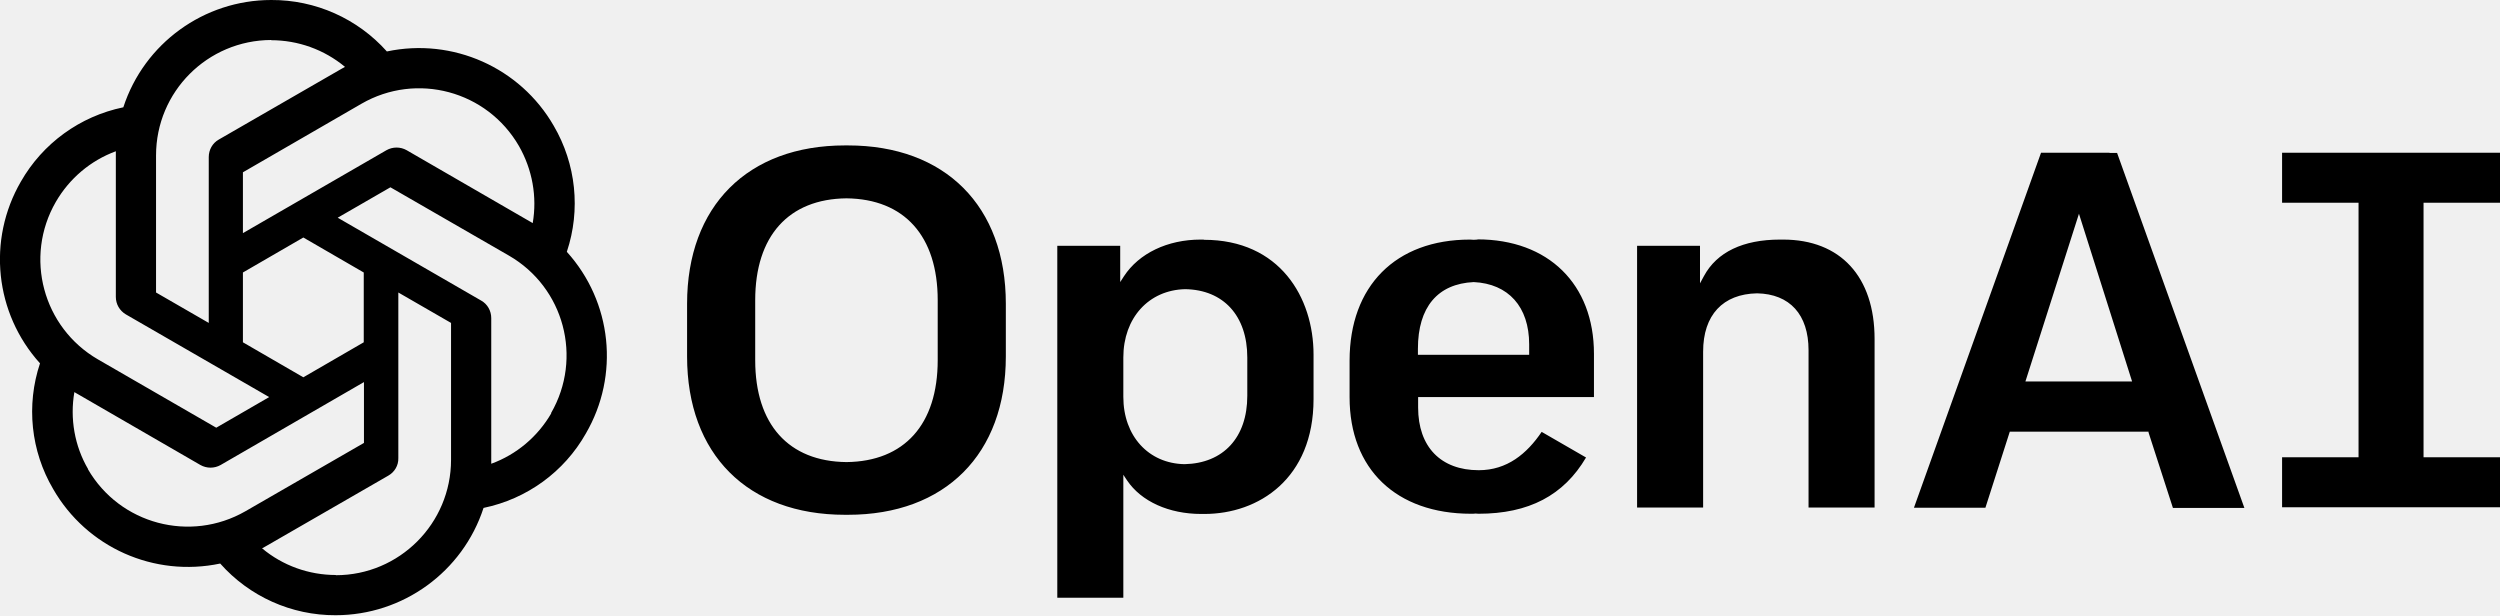
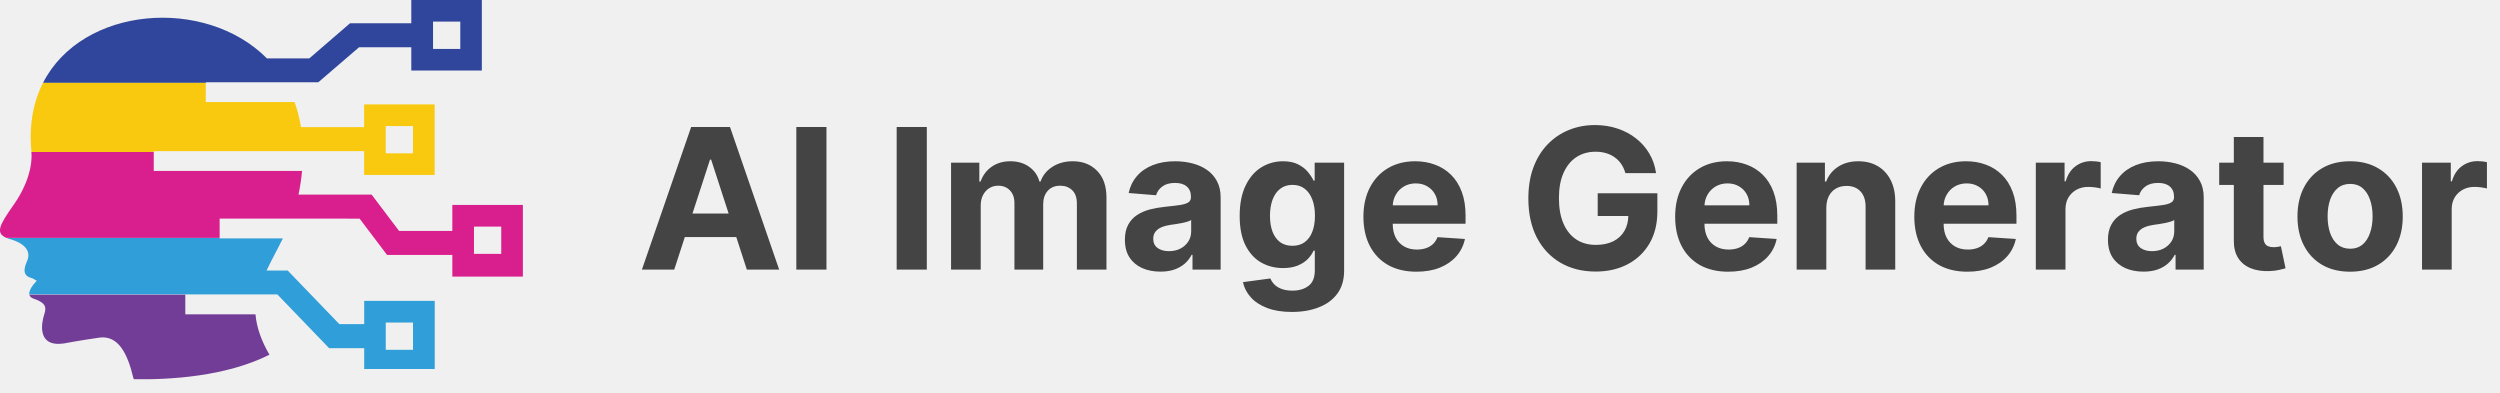
- <svg xmlns="http://www.w3.org/2000/svg" id="openai-horizontal" viewBox="0 0 120 29.53">
-   <path d="M40.7,6.98s-.05,0-.07,0c-.02,0-.05,0-.07,0-4.67,0-7.58,2.91-7.58,7.6v2.53c0,4.69,2.9,7.6,7.58,7.6,.02,0,.05,0,.07,0,.02,0,.05,0,.07,0,4.67,0,7.58-2.91,7.58-7.6v-2.53c0-4.69-2.91-7.6-7.58-7.6Zm4.31,10.31c0,3.08-1.6,4.86-4.38,4.89-2.78-.03-4.38-1.81-4.38-4.89v-2.88c0-3.08,1.6-4.86,4.38-4.89,2.78,.03,4.38,1.81,4.38,4.89v2.88Zm40.57-5.79s-.06,0-.09,0c-.02,0-.03,0-.05,0-1.77,0-3.03,.6-3.65,1.75l-.19,.35v-1.8h-3.02v12.56h3.17v-7.48c0-1.76,.95-2.77,2.59-2.8,1.57,.03,2.47,1.02,2.47,2.73v7.55h3.17v-8.09c0-2.99-1.64-4.77-4.39-4.77Zm34.42-1.77v-2.4h-10.46v2.4h3.67v12.22h-3.67v2.4h10.46v-2.4h-3.67V9.73h3.67Zm-18.75-2.4h0s-3.28,0-3.28,0l-6.1,17.04h3.43l1.17-3.65h6.66v.04s1.17,3.62,1.17,3.62h3.43l-6.11-17.04h-.36Zm-4.03,10.98l2.57-8.05,2.55,8.05h-5.12Zm-39.45-6.81s-.05,0-.07,0c-.03,0-.05,0-.07,0-1.59,0-2.96,.66-3.68,1.76l-.18,.28v-1.74h-3.02V28.69h3.17v-5.9l.18,.27c.68,1.01,2.01,1.61,3.56,1.61,.03,0,.05,0,.08,0,.02,0,.04,0,.07,0,2.61,0,5.24-1.7,5.24-5.51v-2.14c0-2.74-1.62-5.51-5.26-5.51Zm2.1,7.5c0,2-1.15,3.24-3.01,3.28-1.73-.03-2.94-1.35-2.94-3.23v-1.89c0-1.9,1.22-3.24,2.97-3.28,1.84,.03,2.98,1.28,2.98,3.28v1.84Zm11.05-7.5h0c-.06,0-.12,.01-.18,.01-.06,0-.12-.01-.18-.01h0c-3.57,0-5.78,2.23-5.78,5.81v1.76c0,3.45,2.24,5.59,5.83,5.59,.08,0,.15,0,.22-.01,.05,0,.09,.01,.14,.01,2.41,0,4.09-.88,5.16-2.7l-2.13-1.23c-.71,1.05-1.66,1.84-3.02,1.84-1.82,0-2.91-1.12-2.91-3.01v-.5h8.44v-2.08c0-3.34-2.19-5.49-5.59-5.49Zm-2.86,5.54v-.3c0-2,.95-3.12,2.68-3.2,1.66,.08,2.66,1.18,2.66,2.99v.5s-5.34,0-5.34,0Z" />
-   <path d="M27.21,12.08c.67-2.01,.44-4.21-.63-6.04-1.61-2.8-4.85-4.24-8.01-3.57C17.16,.89,15.14-.01,13.02,0c-3.23,0-6.1,2.08-7.1,5.15-2.08,.43-3.87,1.73-4.92,3.57-1.62,2.8-1.25,6.32,.92,8.72-.67,2.01-.44,4.21,.63,6.03,1.61,2.81,4.85,4.25,8.02,3.58,1.4,1.58,3.42,2.49,5.54,2.48,3.23,0,6.1-2.08,7.1-5.15,2.08-.43,3.87-1.73,4.91-3.57,1.63-2.8,1.26-6.32-.91-8.72Zm-2.3-5.07c.64,1.12,.88,2.43,.66,3.7-.04-.03-.12-.07-.17-.1l-5.88-3.4c-.3-.17-.67-.17-.97,0l-6.89,3.98v-2.92l5.69-3.29c2.65-1.53,6.03-.62,7.56,2.03Zm-13.25,6.07l2.9-1.68,2.9,1.68v3.35l-2.9,1.68-2.9-1.68v-3.35ZM13.01,1.93c1.3,0,2.55,.45,3.55,1.28-.04,.02-.12,.07-.18,.1l-5.88,3.39c-.3,.17-.48,.49-.48,.84v7.96l-2.53-1.46V7.46c0-3.06,2.47-5.53,5.53-5.54ZM2.68,9.69h0c.65-1.12,1.66-1.98,2.88-2.43v6.99c0,.35,.18,.66,.48,.84l6.88,3.97-2.54,1.47-5.68-3.28c-2.64-1.53-3.55-4.91-2.02-7.56Zm1.55,12.83h0c-.65-1.11-.88-2.43-.66-3.7,.04,.03,.12,.07,.17,.1l5.88,3.4c.3,.17,.67,.17,.97,0l6.88-3.98v2.92l-5.69,3.28c-2.65,1.52-6.03,.62-7.56-2.02Zm11.89,5.08c-1.29,0-2.55-.45-3.54-1.28,.04-.02,.13-.07,.18-.1l5.88-3.39c.3-.17,.49-.49,.48-.84v-7.95l2.53,1.46v6.57c0,3.06-2.48,5.54-5.53,5.54Zm10.34-7.76c-.65,1.12-1.67,1.98-2.88,2.42v-6.99c0-.35-.18-.67-.48-.84h0l-6.89-3.98,2.53-1.46,5.69,3.28c2.65,1.53,3.55,4.91,2.02,7.56Z" />
+ <svg xmlns="http://www.w3.org/2000/svg" width="153" height="24" viewBox="0 0 153 24" fill="none">
+   <g clip-path="url(#clip0_7_3)">
+     <path d="M11.347 18.016H16.977V18.027H16.982L20.144 21.31H22.289V22.584H26.606V18.415H22.289V19.838H20.768L17.606 16.555H16.315C16.616 15.91 16.971 15.286 17.31 14.591H13.437V14.558H0.394C0.465 14.586 0.547 14.619 0.635 14.64C1.608 14.925 1.898 15.434 1.658 15.975C1.417 16.517 1.412 16.905 1.975 17.026L2.249 17.184C2.249 17.184 1.74 17.682 1.794 18.016H11.341H11.347ZM23.613 19.739H25.276V21.408H23.608V19.739H23.613Z" fill="#309ED8" />
+     <path d="M2.041 18.273C2.703 18.503 2.889 18.716 2.708 19.242C2.533 19.767 2.249 21.255 3.906 21.02C3.906 21.02 4.678 20.866 6.073 20.664C7.26 20.489 7.824 21.709 8.157 23.115C8.163 23.148 8.179 23.175 8.19 23.208C10.417 23.246 13.825 23.044 16.49 21.709C16.014 20.894 15.702 20.051 15.636 19.236H11.341V18.032H1.8C1.816 18.125 1.887 18.218 2.041 18.273Z" fill="#723D96" />
+     <path d="M12.6 5.033H19.482L21.972 2.894H25.172V4.317H29.489V0H25.172V1.422H21.424L18.93 3.573H16.337C12.562 -0.224 5.033 0.361 2.632 5.072H12.605V5.033H12.6ZM26.502 1.324H28.17V2.993H26.502V1.324Z" fill="#30469C" />
+     <path d="M9.41 9.251H18.722H22.284V10.707H26.6V6.39H22.284V7.78H18.421C18.333 7.238 18.202 6.729 18.027 6.248H12.594V5.072H2.632C2.041 6.231 1.762 7.643 1.926 9.301H9.41V9.251ZM23.613 7.714H25.276V9.383H23.607V7.714H23.613Z" fill="#F8C90F" />
+     <path d="M13.442 13.377H21.282V13.382H22.01L23.689 15.603H27.683V16.927H32V12.54H27.683V14.132H24.423L22.743 11.91H18.268C18.361 11.467 18.437 10.986 18.487 10.461H9.41V9.301H1.92C1.926 9.334 1.926 9.361 1.926 9.394C1.926 9.394 2.09 10.751 0.837 12.534C-0.044 13.781 -0.295 14.268 0.394 14.558H13.442V13.377ZM29.007 13.869H30.676V15.538H29.007V13.869Z" fill="#D91E8D" />
+   </g>
+   <path d="M41.263 16.5H39.285L42.298 7.773H44.676L47.685 16.5H45.707L43.521 9.767H43.453L41.263 16.5ZM41.139 13.07H45.81V14.51H41.139V13.07ZM50.58 7.773V16.5H48.735V7.773H50.58ZM56.721 7.773V16.5H54.876V7.773H56.721ZM58.205 16.5V9.955H59.935V11.109H60.012C60.148 10.726 60.375 10.423 60.694 10.202C61.012 9.98 61.392 9.869 61.836 9.869C62.284 9.869 62.666 9.982 62.982 10.206C63.297 10.428 63.508 10.729 63.613 11.109H63.681C63.814 10.734 64.056 10.435 64.405 10.21C64.757 9.983 65.174 9.869 65.654 9.869C66.265 9.869 66.76 10.064 67.141 10.453C67.525 10.839 67.716 11.388 67.716 12.098V16.5H65.905V12.456C65.905 12.092 65.809 11.82 65.615 11.638C65.422 11.456 65.181 11.365 64.891 11.365C64.561 11.365 64.304 11.47 64.12 11.68C63.935 11.888 63.843 12.162 63.843 12.503V16.5H62.083V12.418C62.083 12.097 61.99 11.841 61.806 11.651C61.624 11.46 61.384 11.365 61.086 11.365C60.884 11.365 60.702 11.416 60.54 11.518C60.381 11.618 60.255 11.758 60.161 11.94C60.067 12.119 60.02 12.329 60.02 12.571V16.5H58.205ZM71.017 16.624C70.599 16.624 70.227 16.551 69.9 16.406C69.573 16.259 69.315 16.041 69.125 15.754C68.937 15.464 68.843 15.104 68.843 14.672C68.843 14.308 68.91 14.003 69.044 13.756C69.177 13.508 69.359 13.31 69.589 13.159C69.819 13.008 70.081 12.895 70.373 12.818C70.669 12.742 70.978 12.688 71.302 12.656C71.683 12.617 71.99 12.579 72.223 12.546C72.456 12.508 72.625 12.454 72.73 12.383C72.835 12.312 72.887 12.207 72.887 12.068V12.043C72.887 11.773 72.802 11.564 72.632 11.416C72.464 11.268 72.225 11.195 71.916 11.195C71.589 11.195 71.329 11.267 71.136 11.412C70.943 11.554 70.815 11.733 70.752 11.949L69.073 11.812C69.159 11.415 69.326 11.071 69.576 10.781C69.826 10.489 70.149 10.264 70.544 10.108C70.941 9.949 71.402 9.869 71.924 9.869C72.288 9.869 72.636 9.912 72.968 9.997C73.304 10.082 73.6 10.214 73.859 10.393C74.12 10.572 74.326 10.803 74.477 11.084C74.627 11.362 74.703 11.696 74.703 12.085V16.5H72.981V15.592H72.93C72.825 15.797 72.684 15.977 72.508 16.134C72.332 16.287 72.12 16.408 71.873 16.496C71.626 16.581 71.341 16.624 71.017 16.624ZM71.537 15.371C71.804 15.371 72.039 15.318 72.244 15.213C72.448 15.105 72.609 14.96 72.725 14.778C72.842 14.597 72.9 14.391 72.9 14.161V13.466C72.843 13.503 72.765 13.537 72.666 13.568C72.569 13.597 72.46 13.624 72.338 13.649C72.216 13.672 72.093 13.693 71.971 13.713C71.849 13.73 71.738 13.746 71.639 13.76C71.426 13.791 71.24 13.841 71.081 13.909C70.921 13.977 70.798 14.07 70.71 14.186C70.622 14.3 70.578 14.442 70.578 14.612C70.578 14.859 70.667 15.048 70.846 15.179C71.028 15.307 71.258 15.371 71.537 15.371ZM79.06 19.091C78.472 19.091 77.968 19.01 77.547 18.848C77.13 18.689 76.797 18.472 76.55 18.196C76.303 17.921 76.142 17.611 76.069 17.267L77.748 17.041C77.799 17.172 77.88 17.294 77.99 17.408C78.101 17.521 78.248 17.612 78.429 17.68C78.614 17.751 78.838 17.787 79.103 17.787C79.498 17.787 79.823 17.69 80.079 17.497C80.337 17.307 80.466 16.987 80.466 16.538V15.341H80.39C80.31 15.523 80.191 15.695 80.032 15.857C79.873 16.018 79.668 16.151 79.418 16.253C79.168 16.355 78.87 16.406 78.523 16.406C78.032 16.406 77.584 16.293 77.181 16.065C76.78 15.835 76.461 15.484 76.222 15.013C75.986 14.538 75.868 13.939 75.868 13.214C75.868 12.473 75.989 11.854 76.231 11.357C76.472 10.859 76.793 10.487 77.194 10.24C77.597 9.993 78.039 9.869 78.519 9.869C78.885 9.869 79.192 9.932 79.439 10.057C79.686 10.179 79.885 10.332 80.036 10.517C80.189 10.699 80.307 10.878 80.39 11.054H80.458V9.955H82.26V16.564C82.26 17.121 82.124 17.587 81.851 17.962C81.579 18.337 81.201 18.618 80.718 18.805C80.238 18.996 79.685 19.091 79.06 19.091ZM79.098 15.043C79.391 15.043 79.638 14.97 79.84 14.825C80.044 14.678 80.201 14.467 80.309 14.195C80.419 13.919 80.475 13.589 80.475 13.206C80.475 12.822 80.421 12.49 80.313 12.209C80.205 11.925 80.049 11.704 79.844 11.548C79.64 11.392 79.391 11.314 79.098 11.314C78.8 11.314 78.549 11.395 78.344 11.557C78.14 11.716 77.985 11.938 77.88 12.222C77.775 12.506 77.722 12.834 77.722 13.206C77.722 13.584 77.775 13.911 77.88 14.186C77.988 14.459 78.142 14.671 78.344 14.821C78.549 14.969 78.8 15.043 79.098 15.043ZM86.688 16.628C86.015 16.628 85.435 16.491 84.949 16.219C84.466 15.943 84.094 15.554 83.833 15.051C83.571 14.546 83.441 13.947 83.441 13.257C83.441 12.584 83.571 11.993 83.833 11.484C84.094 10.976 84.462 10.579 84.936 10.296C85.414 10.011 85.973 9.869 86.615 9.869C87.047 9.869 87.449 9.939 87.821 10.078C88.196 10.214 88.523 10.421 88.802 10.696C89.083 10.972 89.302 11.318 89.458 11.736C89.614 12.151 89.692 12.636 89.692 13.193V13.692H84.165V12.567H87.983C87.983 12.305 87.927 12.074 87.813 11.872C87.699 11.671 87.541 11.513 87.34 11.399C87.141 11.283 86.909 11.224 86.645 11.224C86.37 11.224 86.125 11.288 85.912 11.416C85.702 11.541 85.537 11.71 85.418 11.923C85.299 12.133 85.238 12.368 85.235 12.626V13.696C85.235 14.02 85.294 14.3 85.414 14.536C85.536 14.771 85.708 14.953 85.929 15.081C86.151 15.209 86.414 15.273 86.718 15.273C86.919 15.273 87.104 15.244 87.272 15.188C87.439 15.131 87.583 15.046 87.702 14.932C87.821 14.818 87.912 14.679 87.975 14.514L89.654 14.625C89.569 15.028 89.394 15.381 89.13 15.682C88.868 15.98 88.53 16.213 88.115 16.381C87.704 16.546 87.228 16.628 86.688 16.628ZM99.475 10.594C99.415 10.386 99.332 10.203 99.224 10.044C99.116 9.882 98.984 9.746 98.827 9.635C98.674 9.521 98.498 9.435 98.299 9.375C98.103 9.315 97.886 9.286 97.647 9.286C97.201 9.286 96.809 9.396 96.471 9.618C96.136 9.839 95.874 10.162 95.687 10.585C95.499 11.006 95.406 11.52 95.406 12.128C95.406 12.736 95.498 13.253 95.683 13.679C95.867 14.105 96.129 14.43 96.467 14.655C96.805 14.876 97.204 14.987 97.664 14.987C98.082 14.987 98.438 14.913 98.734 14.766C99.032 14.615 99.259 14.403 99.415 14.131C99.575 13.858 99.654 13.536 99.654 13.163L100.029 13.219H97.779V11.829H101.431V12.929C101.431 13.696 101.269 14.355 100.945 14.906C100.621 15.454 100.175 15.878 99.607 16.176C99.039 16.472 98.388 16.619 97.656 16.619C96.837 16.619 96.119 16.439 95.499 16.078C94.88 15.714 94.397 15.199 94.05 14.531C93.707 13.861 93.535 13.065 93.535 12.145C93.535 11.438 93.637 10.807 93.842 10.253C94.049 9.696 94.339 9.224 94.711 8.838C95.083 8.452 95.516 8.158 96.011 7.956C96.505 7.754 97.04 7.653 97.617 7.653C98.112 7.653 98.572 7.726 98.998 7.871C99.424 8.013 99.802 8.214 100.131 8.476C100.464 8.737 100.735 9.048 100.945 9.409C101.156 9.767 101.29 10.162 101.35 10.594H99.475ZM105.766 16.628C105.093 16.628 104.513 16.491 104.027 16.219C103.544 15.943 103.172 15.554 102.911 15.051C102.65 14.546 102.519 13.947 102.519 13.257C102.519 12.584 102.65 11.993 102.911 11.484C103.172 10.976 103.54 10.579 104.015 10.296C104.492 10.011 105.051 9.869 105.694 9.869C106.125 9.869 106.527 9.939 106.9 10.078C107.275 10.214 107.601 10.421 107.88 10.696C108.161 10.972 108.38 11.318 108.536 11.736C108.692 12.151 108.77 12.636 108.77 13.193V13.692H103.243V12.567H107.061C107.061 12.305 107.005 12.074 106.891 11.872C106.777 11.671 106.62 11.513 106.418 11.399C106.219 11.283 105.988 11.224 105.723 11.224C105.448 11.224 105.203 11.288 104.99 11.416C104.78 11.541 104.615 11.71 104.496 11.923C104.377 12.133 104.316 12.368 104.313 12.626V13.696C104.313 14.02 104.373 14.3 104.492 14.536C104.614 14.771 104.786 14.953 105.007 15.081C105.229 15.209 105.492 15.273 105.796 15.273C105.998 15.273 106.182 15.244 106.35 15.188C106.517 15.131 106.661 15.046 106.78 14.932C106.9 14.818 106.99 14.679 107.053 14.514L108.732 14.625C108.647 15.028 108.472 15.381 108.208 15.682C107.946 15.98 107.608 16.213 107.194 16.381C106.782 16.546 106.306 16.628 105.766 16.628ZM111.77 12.716V16.5H109.955V9.955H111.685V11.109H111.762C111.907 10.729 112.15 10.428 112.49 10.206C112.831 9.982 113.245 9.869 113.73 9.869C114.185 9.869 114.581 9.969 114.919 10.168C115.257 10.367 115.52 10.651 115.708 11.02C115.895 11.386 115.989 11.824 115.989 12.332V16.5H114.174V12.656C114.176 12.256 114.074 11.943 113.867 11.719C113.659 11.492 113.374 11.378 113.01 11.378C112.766 11.378 112.55 11.43 112.363 11.536C112.178 11.641 112.033 11.794 111.928 11.996C111.826 12.195 111.773 12.435 111.77 12.716ZM120.403 16.628C119.729 16.628 119.15 16.491 118.664 16.219C118.181 15.943 117.809 15.554 117.548 15.051C117.286 14.546 117.156 13.947 117.156 13.257C117.156 12.584 117.286 11.993 117.548 11.484C117.809 10.976 118.177 10.579 118.651 10.296C119.129 10.011 119.688 9.869 120.33 9.869C120.762 9.869 121.164 9.939 121.536 10.078C121.911 10.214 122.238 10.421 122.516 10.696C122.798 10.972 123.016 11.318 123.173 11.736C123.329 12.151 123.407 12.636 123.407 13.193V13.692H117.88V12.567H121.698C121.698 12.305 121.641 12.074 121.528 11.872C121.414 11.671 121.256 11.513 121.055 11.399C120.856 11.283 120.624 11.224 120.36 11.224C120.085 11.224 119.84 11.288 119.627 11.416C119.417 11.541 119.252 11.71 119.133 11.923C119.013 12.133 118.952 12.368 118.95 12.626V13.696C118.95 14.02 119.009 14.3 119.129 14.536C119.251 14.771 119.423 14.953 119.644 15.081C119.866 15.209 120.129 15.273 120.433 15.273C120.634 15.273 120.819 15.244 120.987 15.188C121.154 15.131 121.298 15.046 121.417 14.932C121.536 14.818 121.627 14.679 121.69 14.514L123.369 14.625C123.283 15.028 123.109 15.381 122.844 15.682C122.583 15.98 122.245 16.213 121.83 16.381C121.418 16.546 120.942 16.628 120.403 16.628ZM124.592 16.5V9.955H126.352V11.097H126.42C126.539 10.69 126.739 10.383 127.021 10.176C127.302 9.966 127.626 9.861 127.992 9.861C128.083 9.861 128.181 9.866 128.286 9.878C128.391 9.889 128.484 9.905 128.563 9.925V11.536C128.478 11.51 128.36 11.487 128.21 11.467C128.059 11.447 127.921 11.438 127.796 11.438C127.529 11.438 127.29 11.496 127.08 11.612C126.873 11.726 126.708 11.885 126.586 12.089C126.467 12.294 126.407 12.53 126.407 12.797V16.5H124.592ZM131.181 16.624C130.763 16.624 130.391 16.551 130.064 16.406C129.738 16.259 129.479 16.041 129.289 15.754C129.101 15.464 129.007 15.104 129.007 14.672C129.007 14.308 129.074 14.003 129.208 13.756C129.341 13.508 129.523 13.31 129.753 13.159C129.983 13.008 130.245 12.895 130.537 12.818C130.833 12.742 131.142 12.688 131.466 12.656C131.847 12.617 132.154 12.579 132.387 12.546C132.62 12.508 132.789 12.454 132.894 12.383C132.999 12.312 133.051 12.207 133.051 12.068V12.043C133.051 11.773 132.966 11.564 132.796 11.416C132.628 11.268 132.39 11.195 132.08 11.195C131.753 11.195 131.493 11.267 131.3 11.412C131.107 11.554 130.979 11.733 130.917 11.949L129.238 11.812C129.323 11.415 129.49 11.071 129.74 10.781C129.99 10.489 130.313 10.264 130.708 10.108C131.105 9.949 131.566 9.869 132.088 9.869C132.452 9.869 132.8 9.912 133.132 9.997C133.468 10.082 133.765 10.214 134.023 10.393C134.284 10.572 134.49 10.803 134.641 11.084C134.792 11.362 134.867 11.696 134.867 12.085V16.5H133.145V15.592H133.094C132.989 15.797 132.848 15.977 132.672 16.134C132.496 16.287 132.284 16.408 132.037 16.496C131.79 16.581 131.505 16.624 131.181 16.624ZM131.701 15.371C131.968 15.371 132.203 15.318 132.408 15.213C132.613 15.105 132.773 14.96 132.89 14.778C133.006 14.597 133.064 14.391 133.064 14.161V13.466C133.007 13.503 132.929 13.537 132.83 13.568C132.733 13.597 132.624 13.624 132.502 13.649C132.38 13.672 132.257 13.693 132.135 13.713C132.013 13.73 131.902 13.746 131.803 13.76C131.59 13.791 131.404 13.841 131.245 13.909C131.086 13.977 130.962 14.07 130.874 14.186C130.786 14.3 130.742 14.442 130.742 14.612C130.742 14.859 130.831 15.048 131.01 15.179C131.192 15.307 131.422 15.371 131.701 15.371ZM139.757 9.955V11.318H135.815V9.955H139.757ZM136.71 8.386H138.525V14.489C138.525 14.656 138.551 14.787 138.602 14.881C138.653 14.972 138.724 15.036 138.815 15.072C138.909 15.109 139.017 15.128 139.139 15.128C139.224 15.128 139.309 15.121 139.395 15.107C139.48 15.089 139.545 15.077 139.591 15.068L139.876 16.419C139.785 16.447 139.657 16.48 139.493 16.517C139.328 16.557 139.127 16.581 138.892 16.59C138.454 16.607 138.071 16.548 137.741 16.415C137.414 16.281 137.16 16.074 136.978 15.793C136.797 15.511 136.707 15.156 136.71 14.727V8.386ZM143.826 16.628C143.164 16.628 142.592 16.487 142.109 16.206C141.629 15.922 141.258 15.527 140.997 15.021C140.735 14.513 140.605 13.923 140.605 13.253C140.605 12.577 140.735 11.986 140.997 11.48C141.258 10.972 141.629 10.577 142.109 10.296C142.592 10.011 143.164 9.869 143.826 9.869C144.488 9.869 145.059 10.011 145.539 10.296C146.022 10.577 146.395 10.972 146.656 11.48C146.917 11.986 147.048 12.577 147.048 13.253C147.048 13.923 146.917 14.513 146.656 15.021C146.395 15.527 146.022 15.922 145.539 16.206C145.059 16.487 144.488 16.628 143.826 16.628ZM143.835 15.222C144.136 15.222 144.387 15.136 144.589 14.966C144.791 14.793 144.943 14.557 145.045 14.258C145.15 13.96 145.203 13.621 145.203 13.24C145.203 12.859 145.15 12.52 145.045 12.222C144.943 11.923 144.791 11.688 144.589 11.514C144.387 11.341 144.136 11.254 143.835 11.254C143.531 11.254 143.275 11.341 143.068 11.514C142.863 11.688 142.708 11.923 142.603 12.222C142.501 12.52 142.45 12.859 142.45 13.24C142.45 13.621 142.501 13.96 142.603 14.258C142.708 14.557 142.863 14.793 143.068 14.966C143.275 15.136 143.531 15.222 143.835 15.222ZM148.228 16.5V9.955H149.988V11.097H150.056C150.176 10.69 150.376 10.383 150.657 10.176C150.939 9.966 151.262 9.861 151.629 9.861C151.72 9.861 151.818 9.866 151.923 9.878C152.028 9.889 152.12 9.905 152.2 9.925V11.536C152.115 11.51 151.997 11.487 151.846 11.467C151.696 11.447 151.558 11.438 151.433 11.438C151.166 11.438 150.927 11.496 150.717 11.612C150.51 11.726 150.345 11.885 150.223 12.089C150.103 12.294 150.044 12.53 150.044 12.797V16.5H148.228Z" fill="#444444" />
+   <defs>
+     <clipPath id="clip0_7_3">
+       <rect width="32" height="24" fill="white" />
+     </clipPath>
+   </defs>
</svg>
